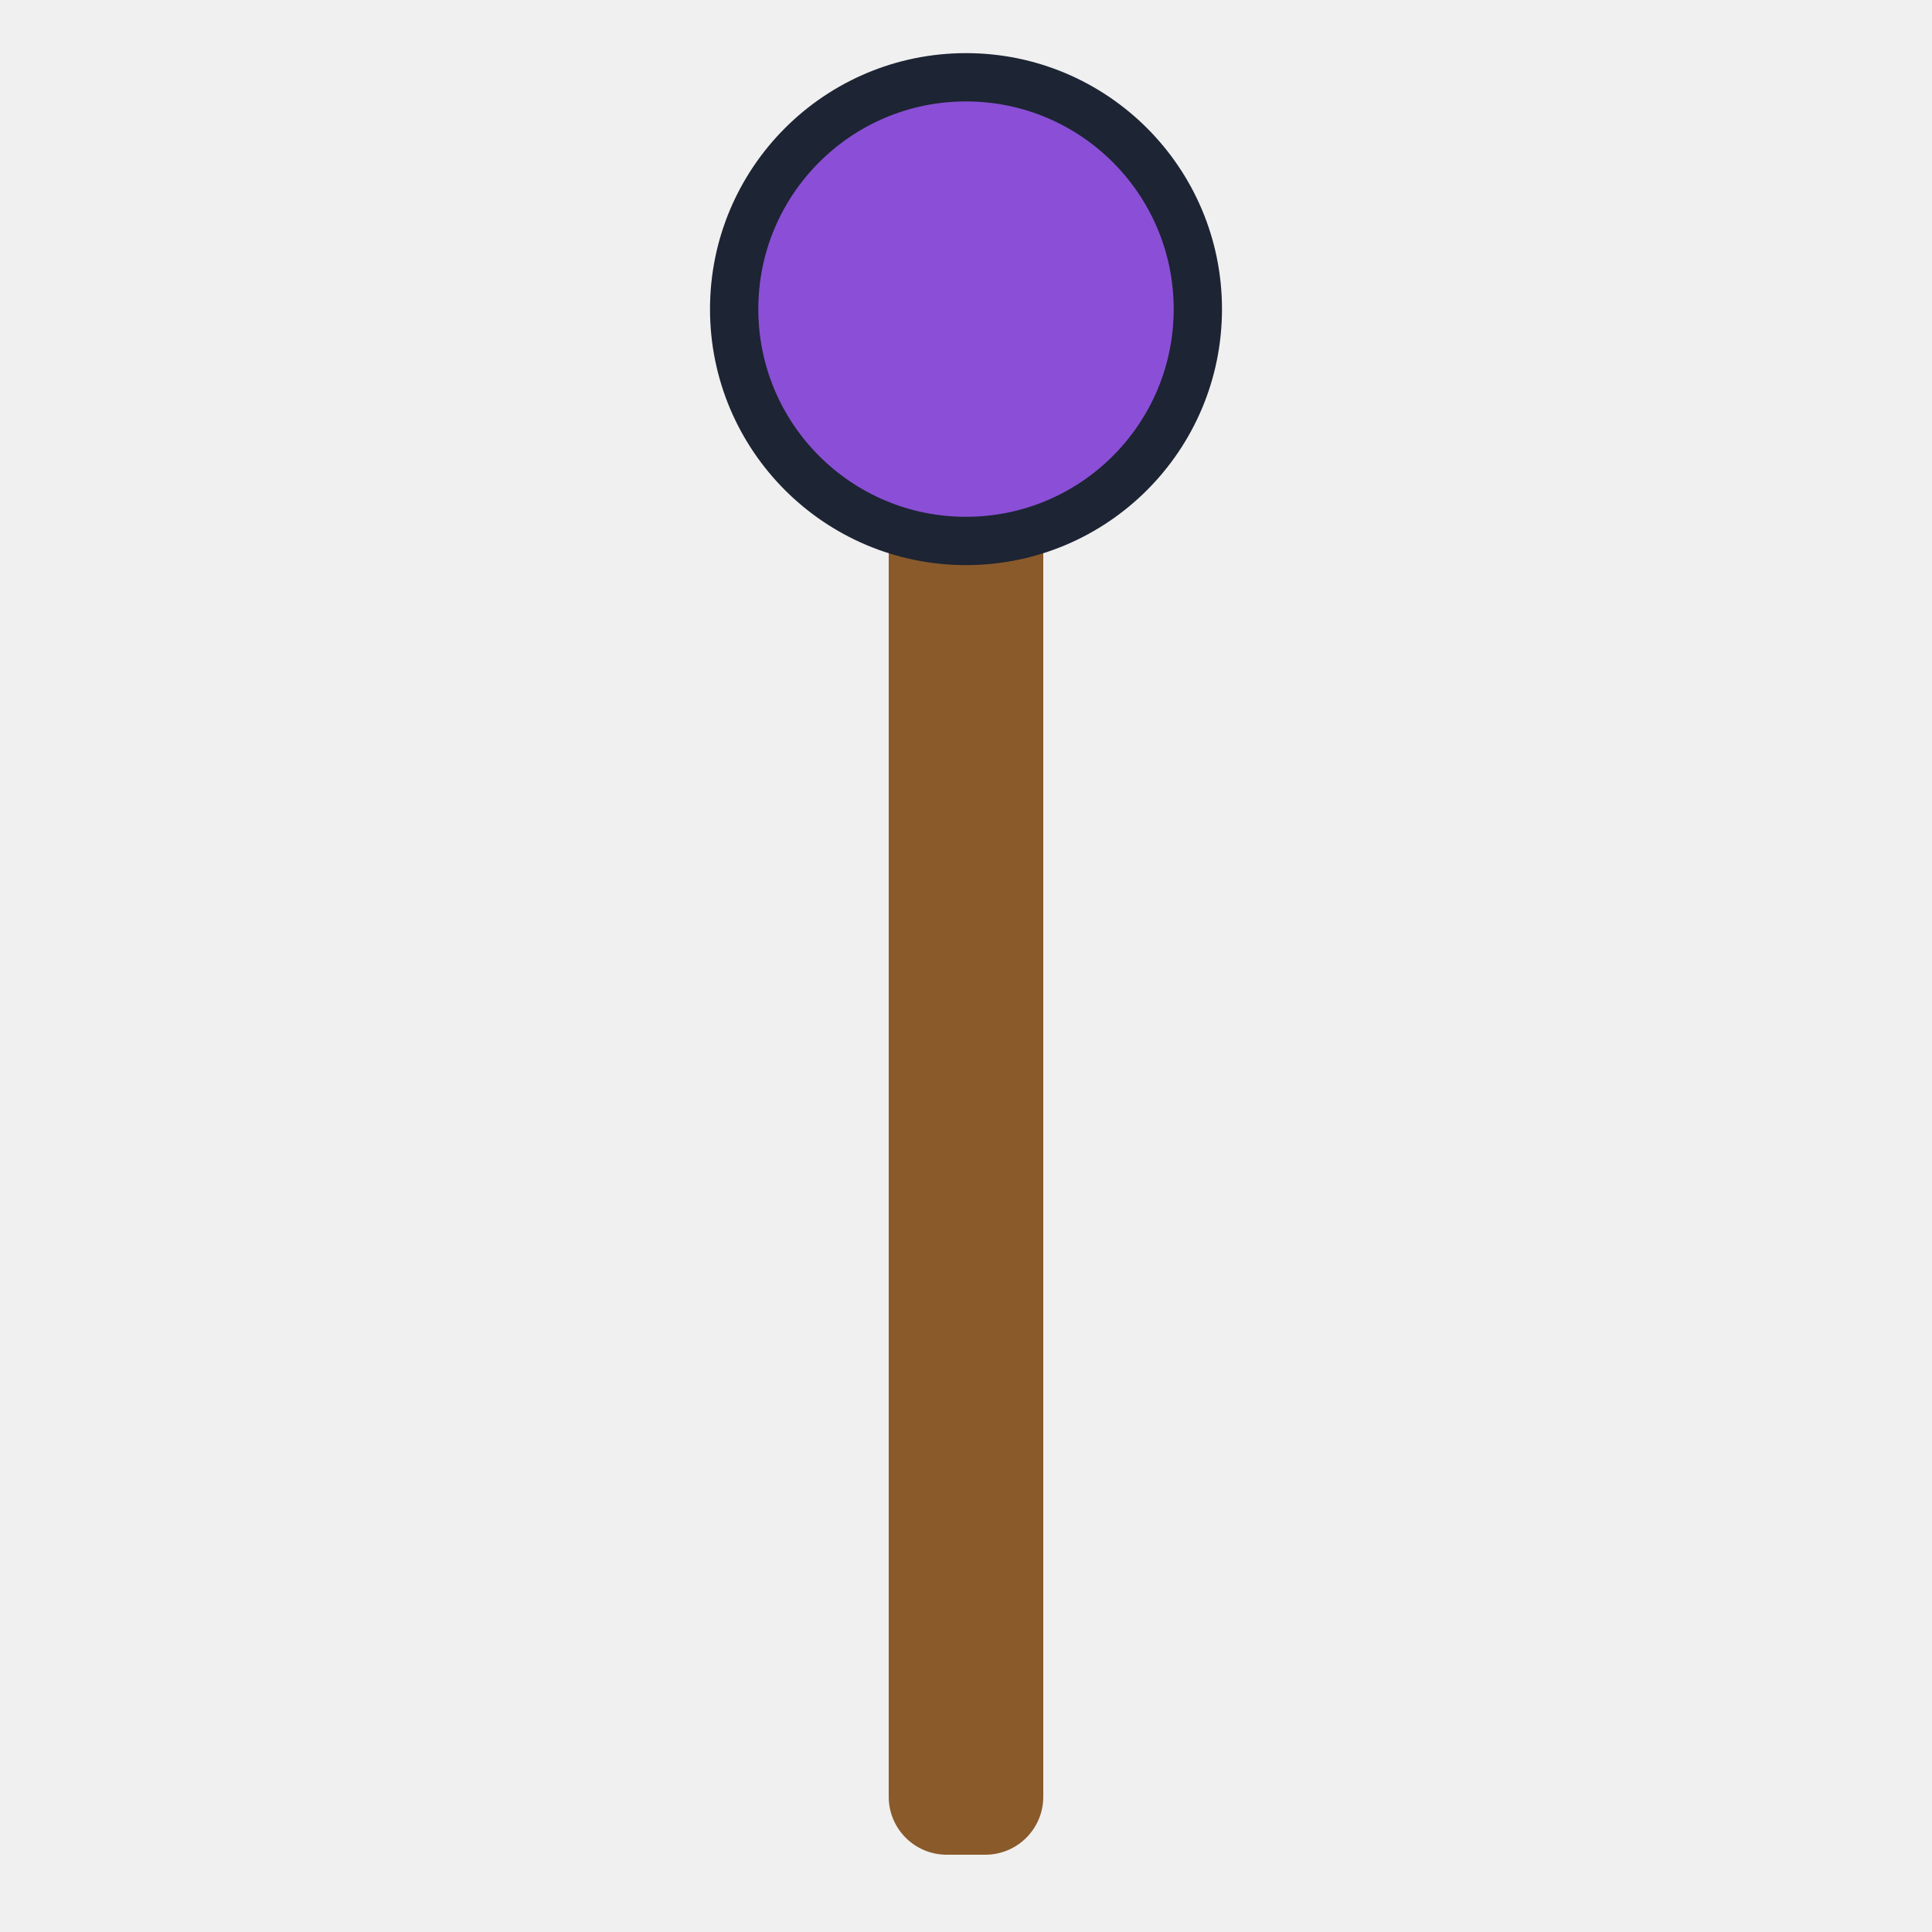
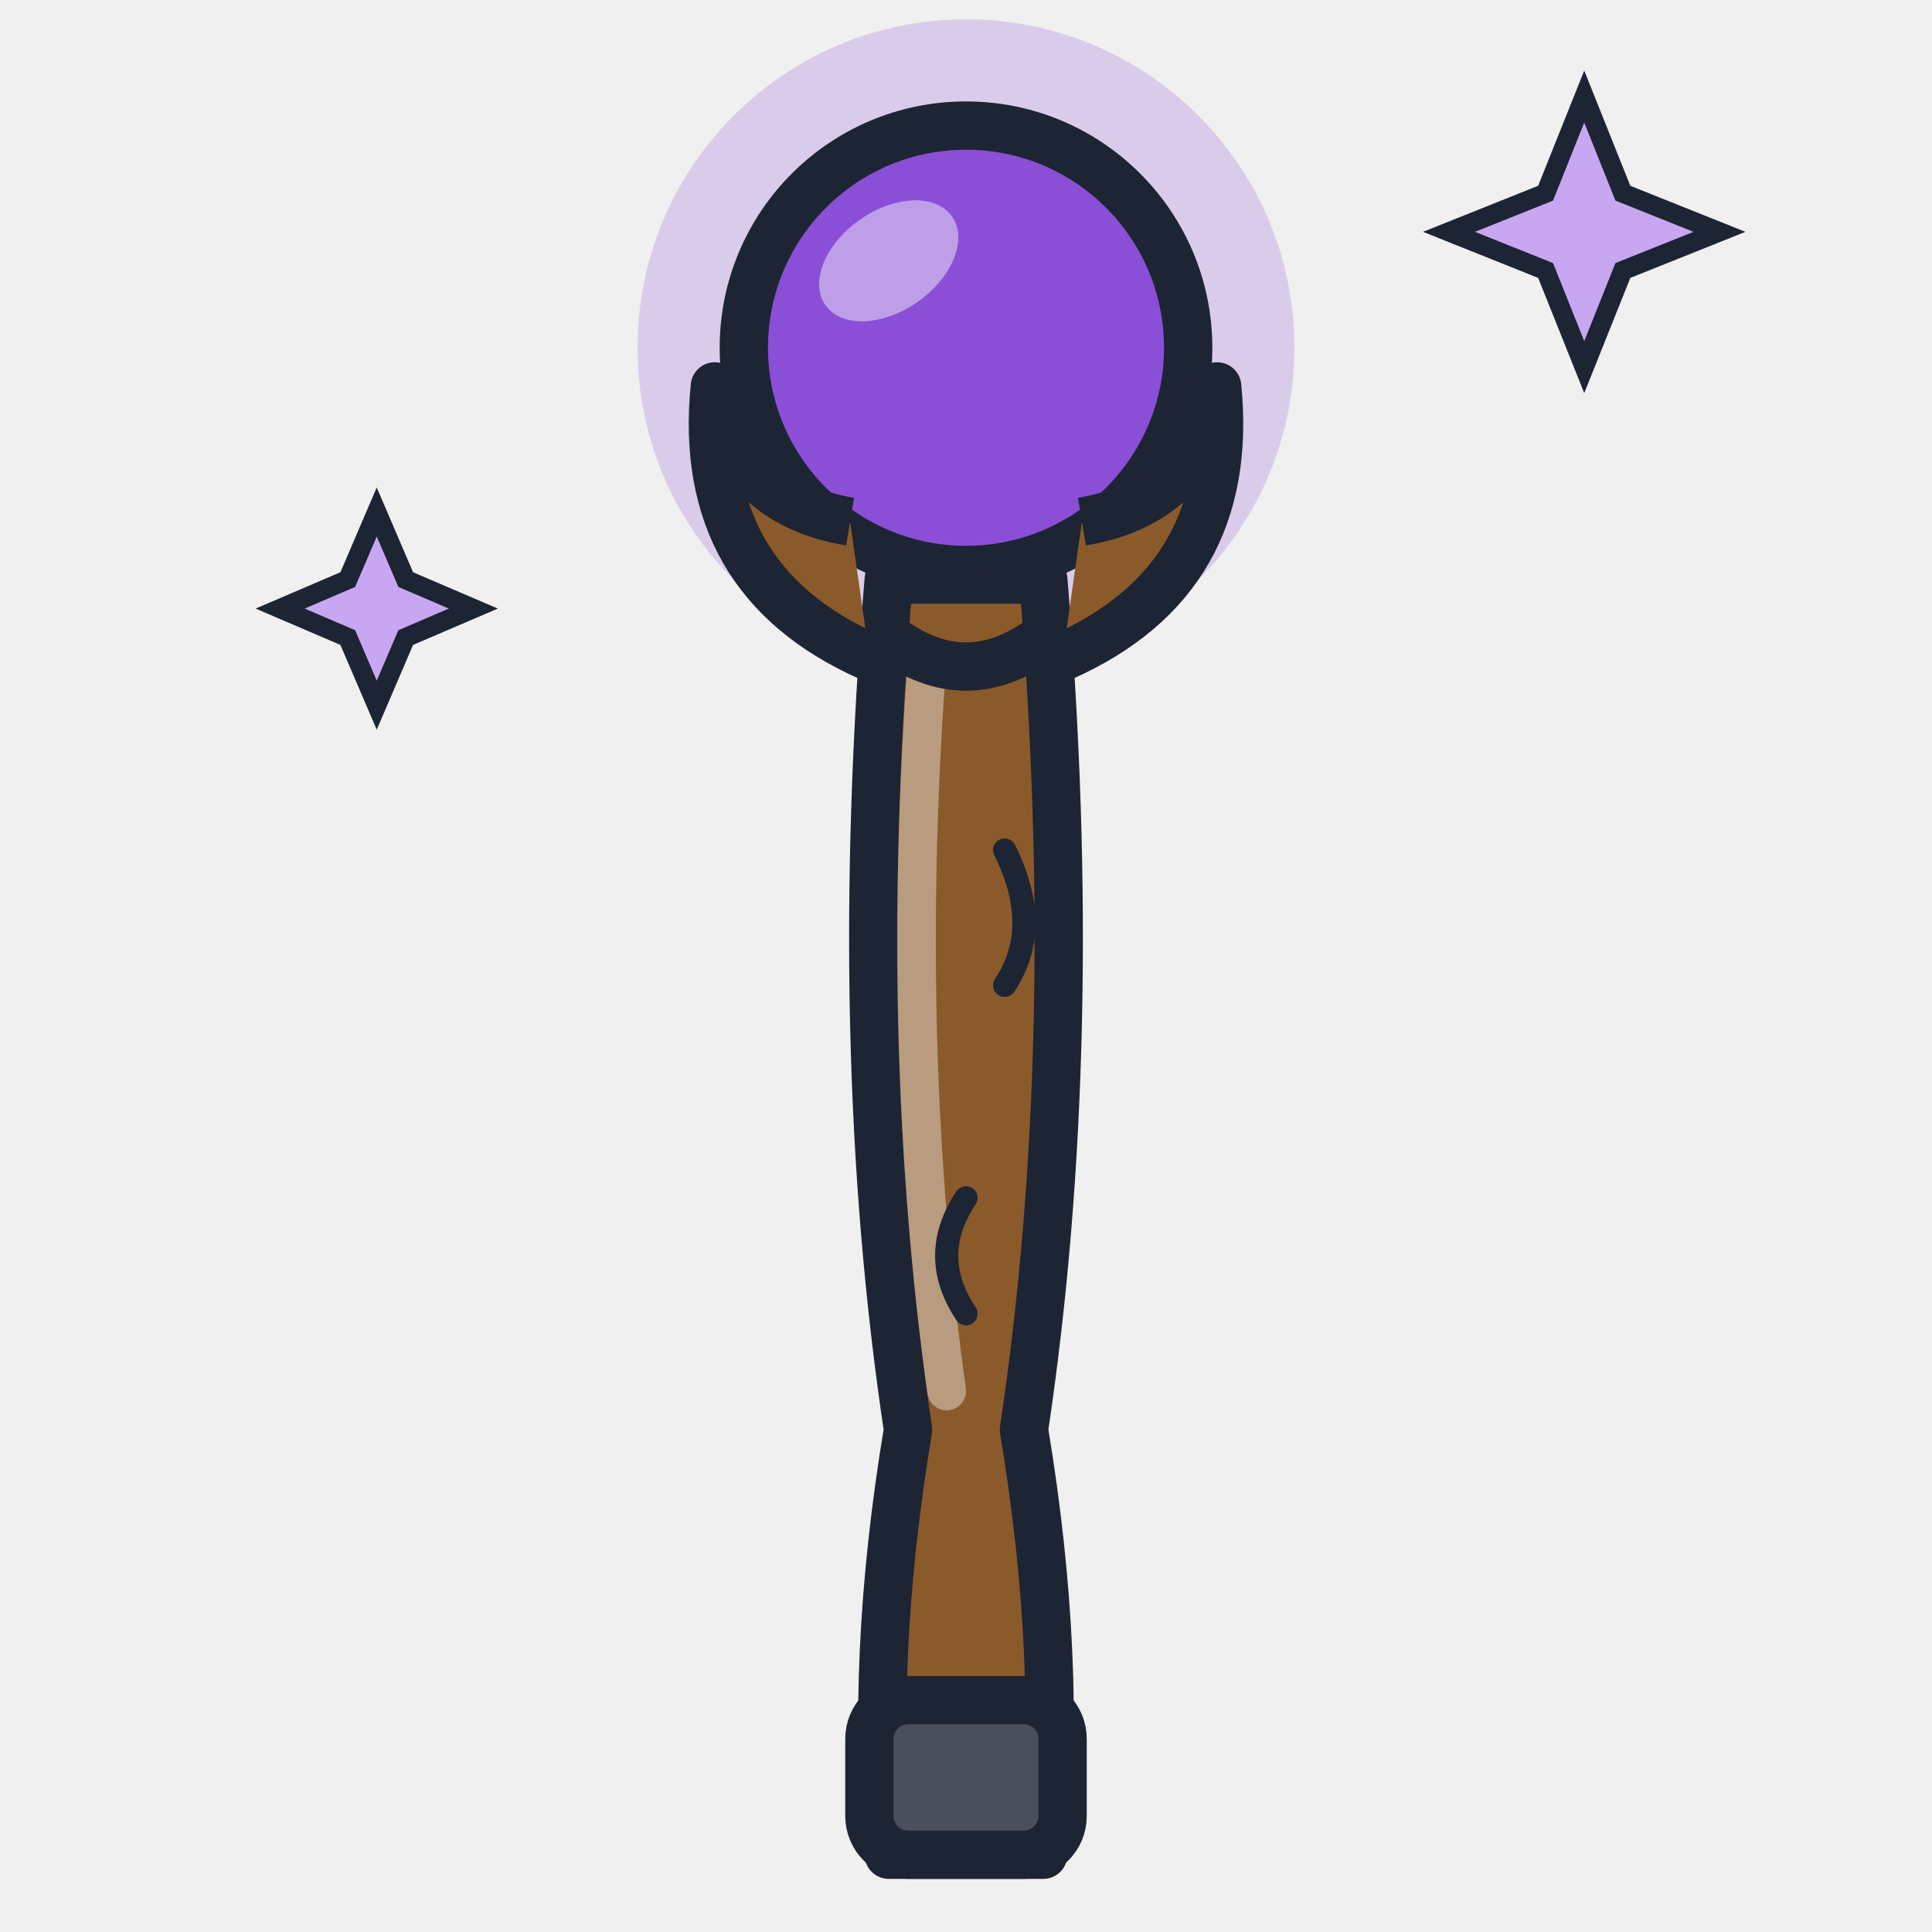
<svg xmlns="http://www.w3.org/2000/svg" viewBox="0 0 100 100" width="512" height="512">
-   <rect x="46" y="22" width="8" height="74" rx="3" fill="#8a5a2b" />
-   <circle cx="50" cy="16" r="12" fill="#8a4fd6" stroke="#1d2433" stroke-width="2.5" />
+   <circle cx="50" cy="18" r="17" fill="#8a4fd6" opacity=".22" />
+   <path d="M46 30 Q44 54 47 74 Q45 86 46 96 H54 Q55 86 53 74 Q56 54 54 30 Z" fill="#8a5a2b" stroke="#1d2433" stroke-width="2.5" stroke-linejoin="round" />
+   <path d="M48 34 Q46.5 54 49 72" fill="none" stroke="#fff" stroke-opacity=".4" stroke-width="2" stroke-linecap="round" />
+   <path d="M52 44 q2 4 0 7 M50 62 q-2 3 0 6" fill="none" stroke="#1d2433" stroke-width="1.2" stroke-linecap="round" />
+   <rect x="45" y="88" width="10" height="8" rx="2" fill="#4a4f5c" stroke="#1d2433" stroke-width="2.5" stroke-linejoin="round" />
+   <circle cx="50" cy="18" r="11.5" fill="#8a4fd6" stroke="#1d2433" stroke-width="2.5" stroke-linejoin="round" />
+   <path d="M50 29.5 A11.5 11.5 0 0 0 61.5 18 A13 10 0 0 1 44 28 Z" fill="#1d2433" opacity=".2" />
+   <ellipse cx="46" cy="13.5" rx="4" ry="2.6" transform="rotate(-35 46 13.5)" fill="#fff" opacity=".45" />
+   <path d="M45 34 Q36 30 37 20 Q38 26 44 27 M55 34 Q64 30 63 20 Q62 26 56 27 M46 33 Q50 36 54 33" fill="#8a5a2b" stroke="#1d2433" stroke-width="2.5" stroke-linejoin="round" />
+   <path d="M80 10 l2 -5 l2 5 l5 2 l-5 2 l-2 5 l-2 -5 l-5 -2 Z M18 30 l1.5 -3.5 l1.5 3.5 l3.5 1.5 l-3.5 1.5 l-1.5 3.5 l-1.5 -3.5 l-3.5 -1.5 Z" fill="#c9a6f2" stroke="#1d2433" stroke-width="1" />
</svg>
